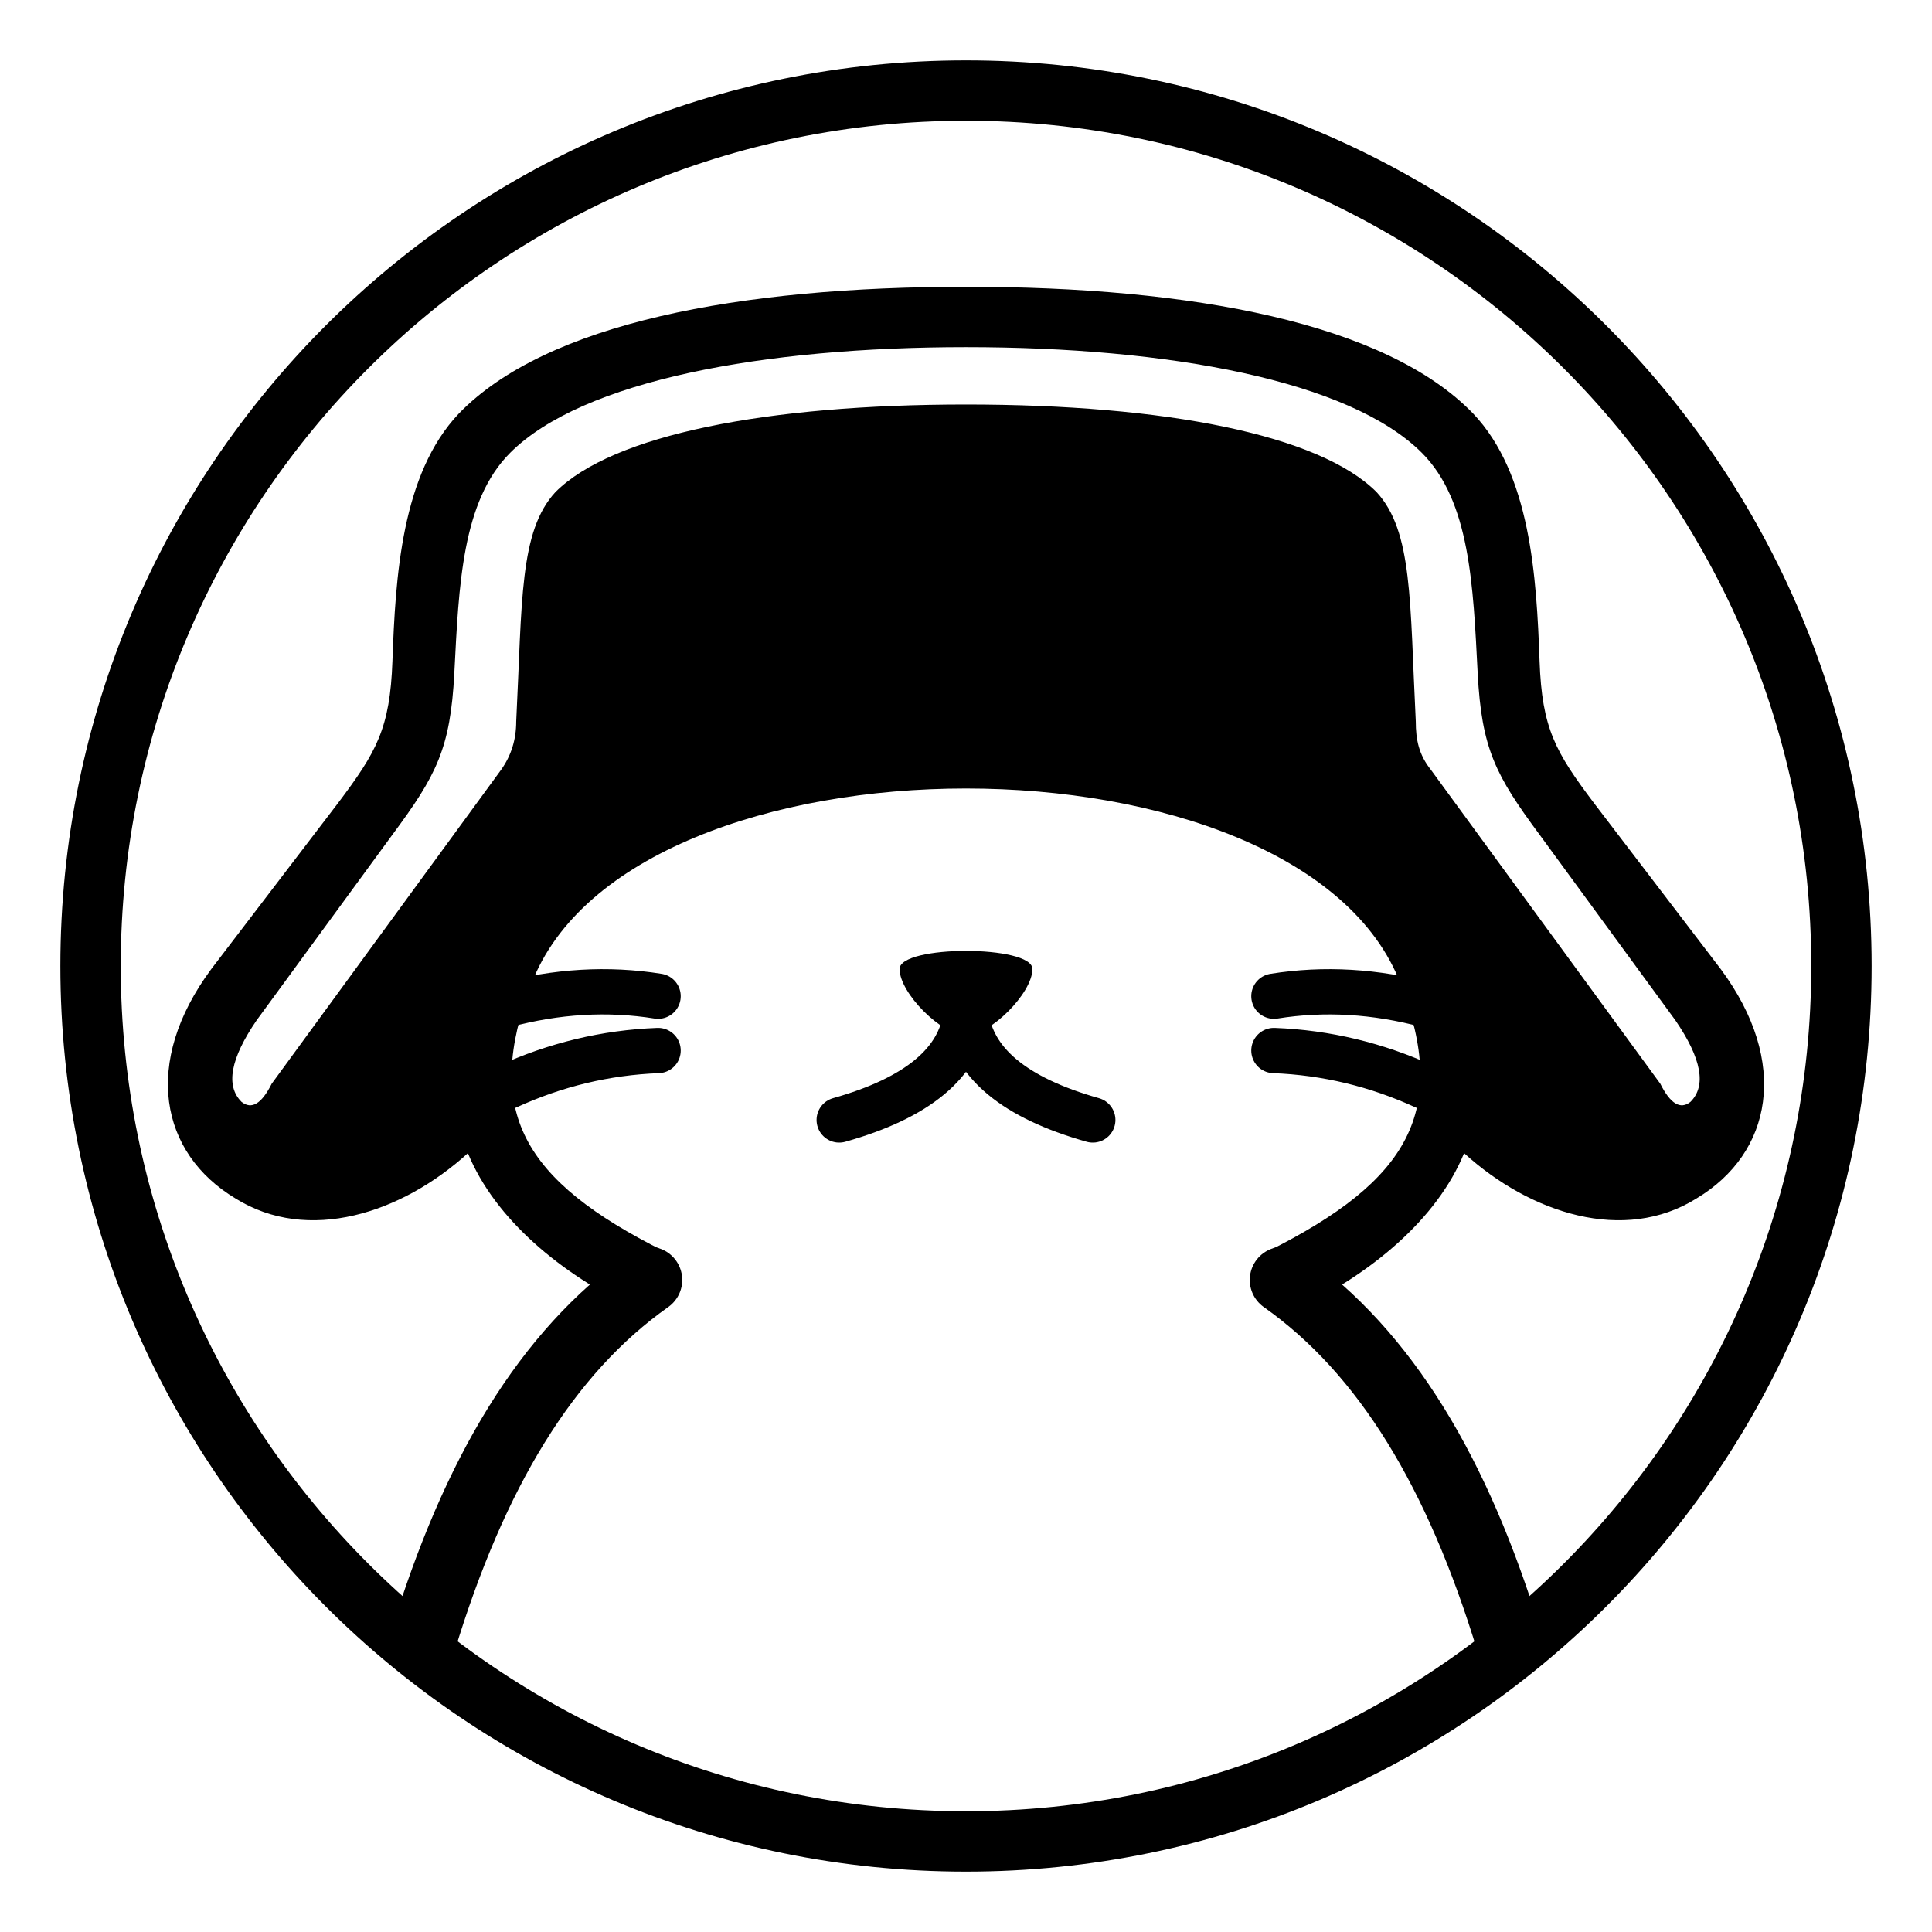
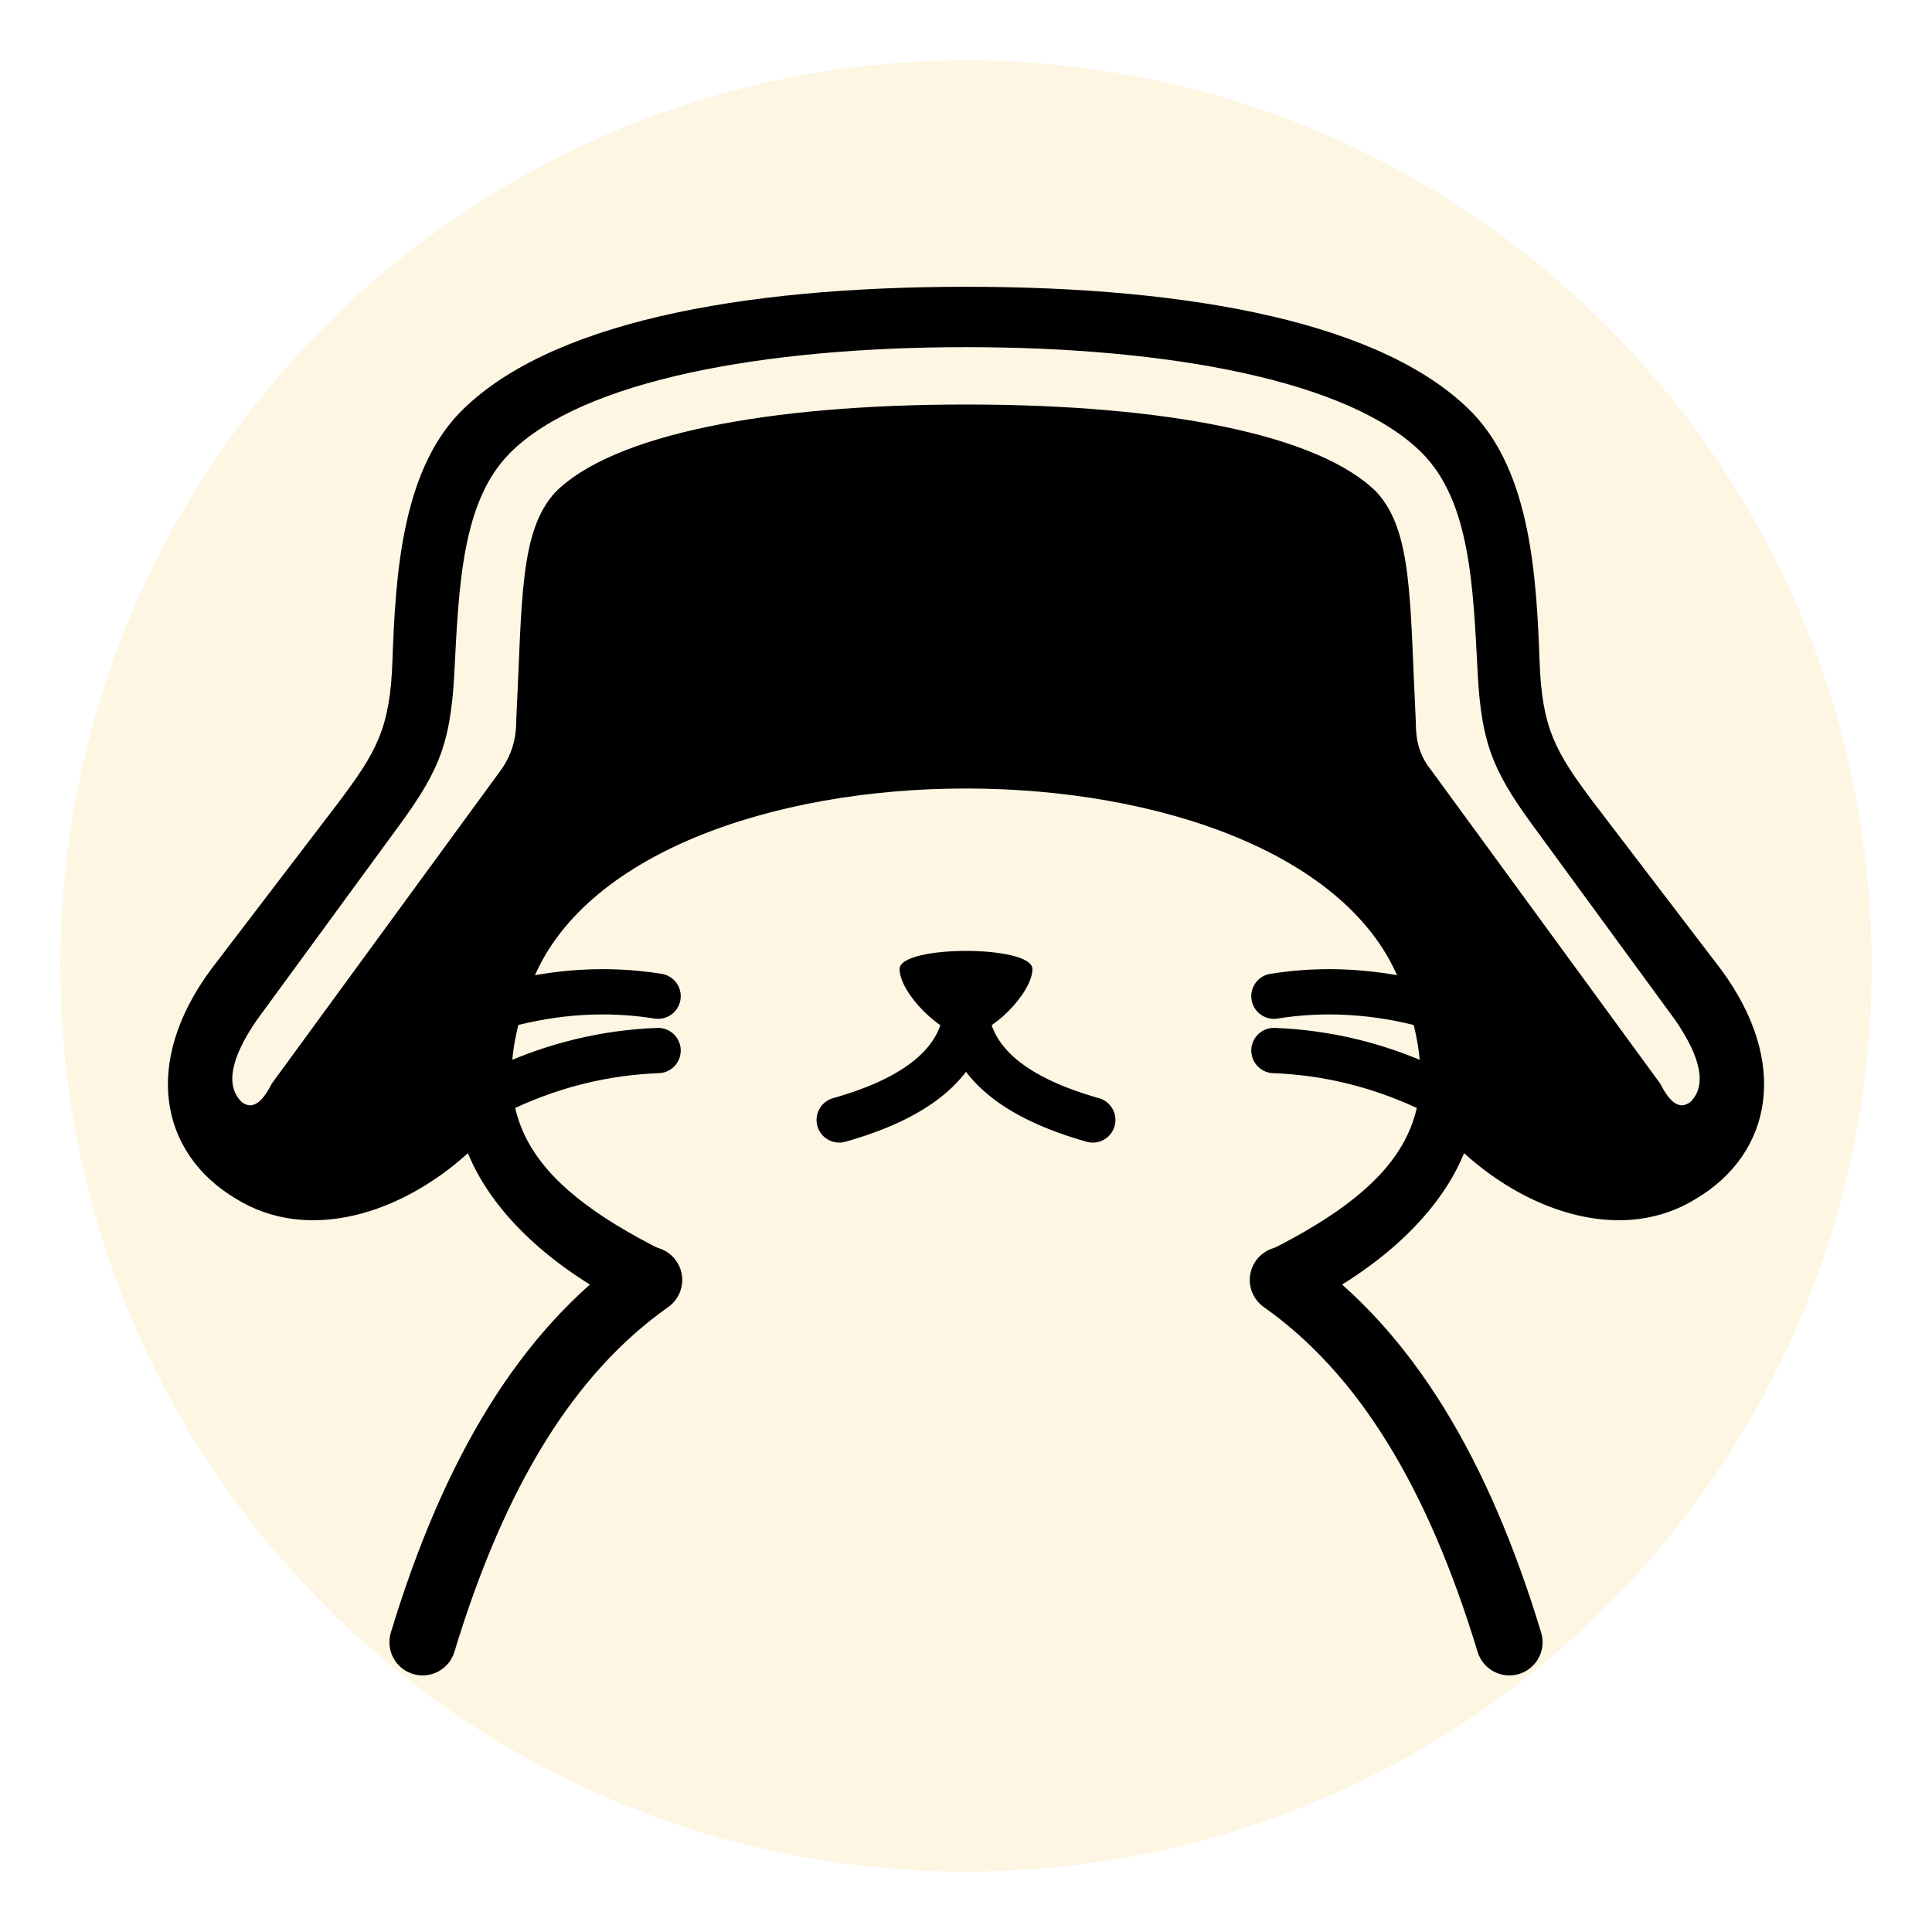
<svg xmlns="http://www.w3.org/2000/svg" viewBox="0 0 64 64" width="1254" height="1254">
-   <circle cx="32" cy="32" r="29" fill="none" stroke="#000" stroke-width="2" />
+   <circle cx="32" cy="32" r="30" fill="#fdf6e3" />
  <path fill="#000" fill-rule="evenodd" d="M32 9.5C24.5 9.5 18.1 10.7 15.2 13.7C13.3 15.7 13.1 19.1 13 21.9C12.92 24.14 12.47 24.91 11.2 26.6L7 32.1C4.7 35.2 5.3 38.2 7.8 39.7C10.2 41.2 13.3 40.2 15.5 38.2C16.4 40.4 18.6 42.2 21 43.35L22 41.45C17.3 39.1 16 36.8 17.6 32.6C20.891 23.96 43.109 23.96 46.4 32.6C48 36.8 46.7 39.1 42 41.45L43 43.35C45.4 42.2 47.6 40.4 48.5 38.2C50.7 40.2 53.8 41.2 56.2 39.7C58.7 38.2 59.3 35.2 57 32.1L52.8 26.6C51.53 24.91 51.08 24.14 51 21.9C50.9 19.1 50.7 15.7 48.8 13.7C45.9 10.7 39.5 9.5 32 9.5ZM32 11.5C38.7 11.5 44.7 12.6 47.1 15C48.7 16.6 48.8 19.4 48.95 22.3C49.08 24.8 49.54 25.68 51 27.65L55.5 33.8Q56.8 35.7 56 36.5Q55.5 36.9 55 35.9L47.4 25.5C47 25 46.9 24.5 46.9 23.9C46.7 19.9 46.8 17.6 45.6 16.3C43.7 14.4 38.6 13.4 32 13.4S20.3 14.4 18.4 16.3C17.2 17.6 17.3 19.9 17.1 23.9Q17.1 24.8 16.6 25.5L9 35.9Q8.5 36.9 8 36.5Q7.2 35.7 8.5 33.8L13 27.65C14.46 25.68 14.92 24.8 15.05 22.3C15.2 19.4 15.3 16.6 16.9 15C19.3 12.6 25.3 11.5 32 11.5Z" />
  <g fill="none" stroke="#000" stroke-linecap="round" stroke-linejoin="round">
    <path stroke-width="2.2" d="M21.5 42.4C18.1 44.8 15.7 48.8 14 54.4M42.5 42.4C45.9 44.8 48.3 48.8 50 54.4" />
    <path stroke-width="1.5" d="M16.7 33.3Q19.3 32.6 21.8 33M16.8 36Q19.2 34.9 21.8 34.8M47.3 33.3Q44.7 32.6 42.2 33M47.2 36Q44.8 34.9 42.2 34.8M32 33.6Q31.7 36 27.8 37.1M32 33.6Q32.3 36 36.2 37.1" />
  </g>
  <path fill="#000" d="M29.8 32.1C29.8 31.3 34.2 31.3 34.2 32.1C34.2 32.9 32.8 34.3 32 34.3S29.8 32.9 29.8 32.1Z" />
</svg>
